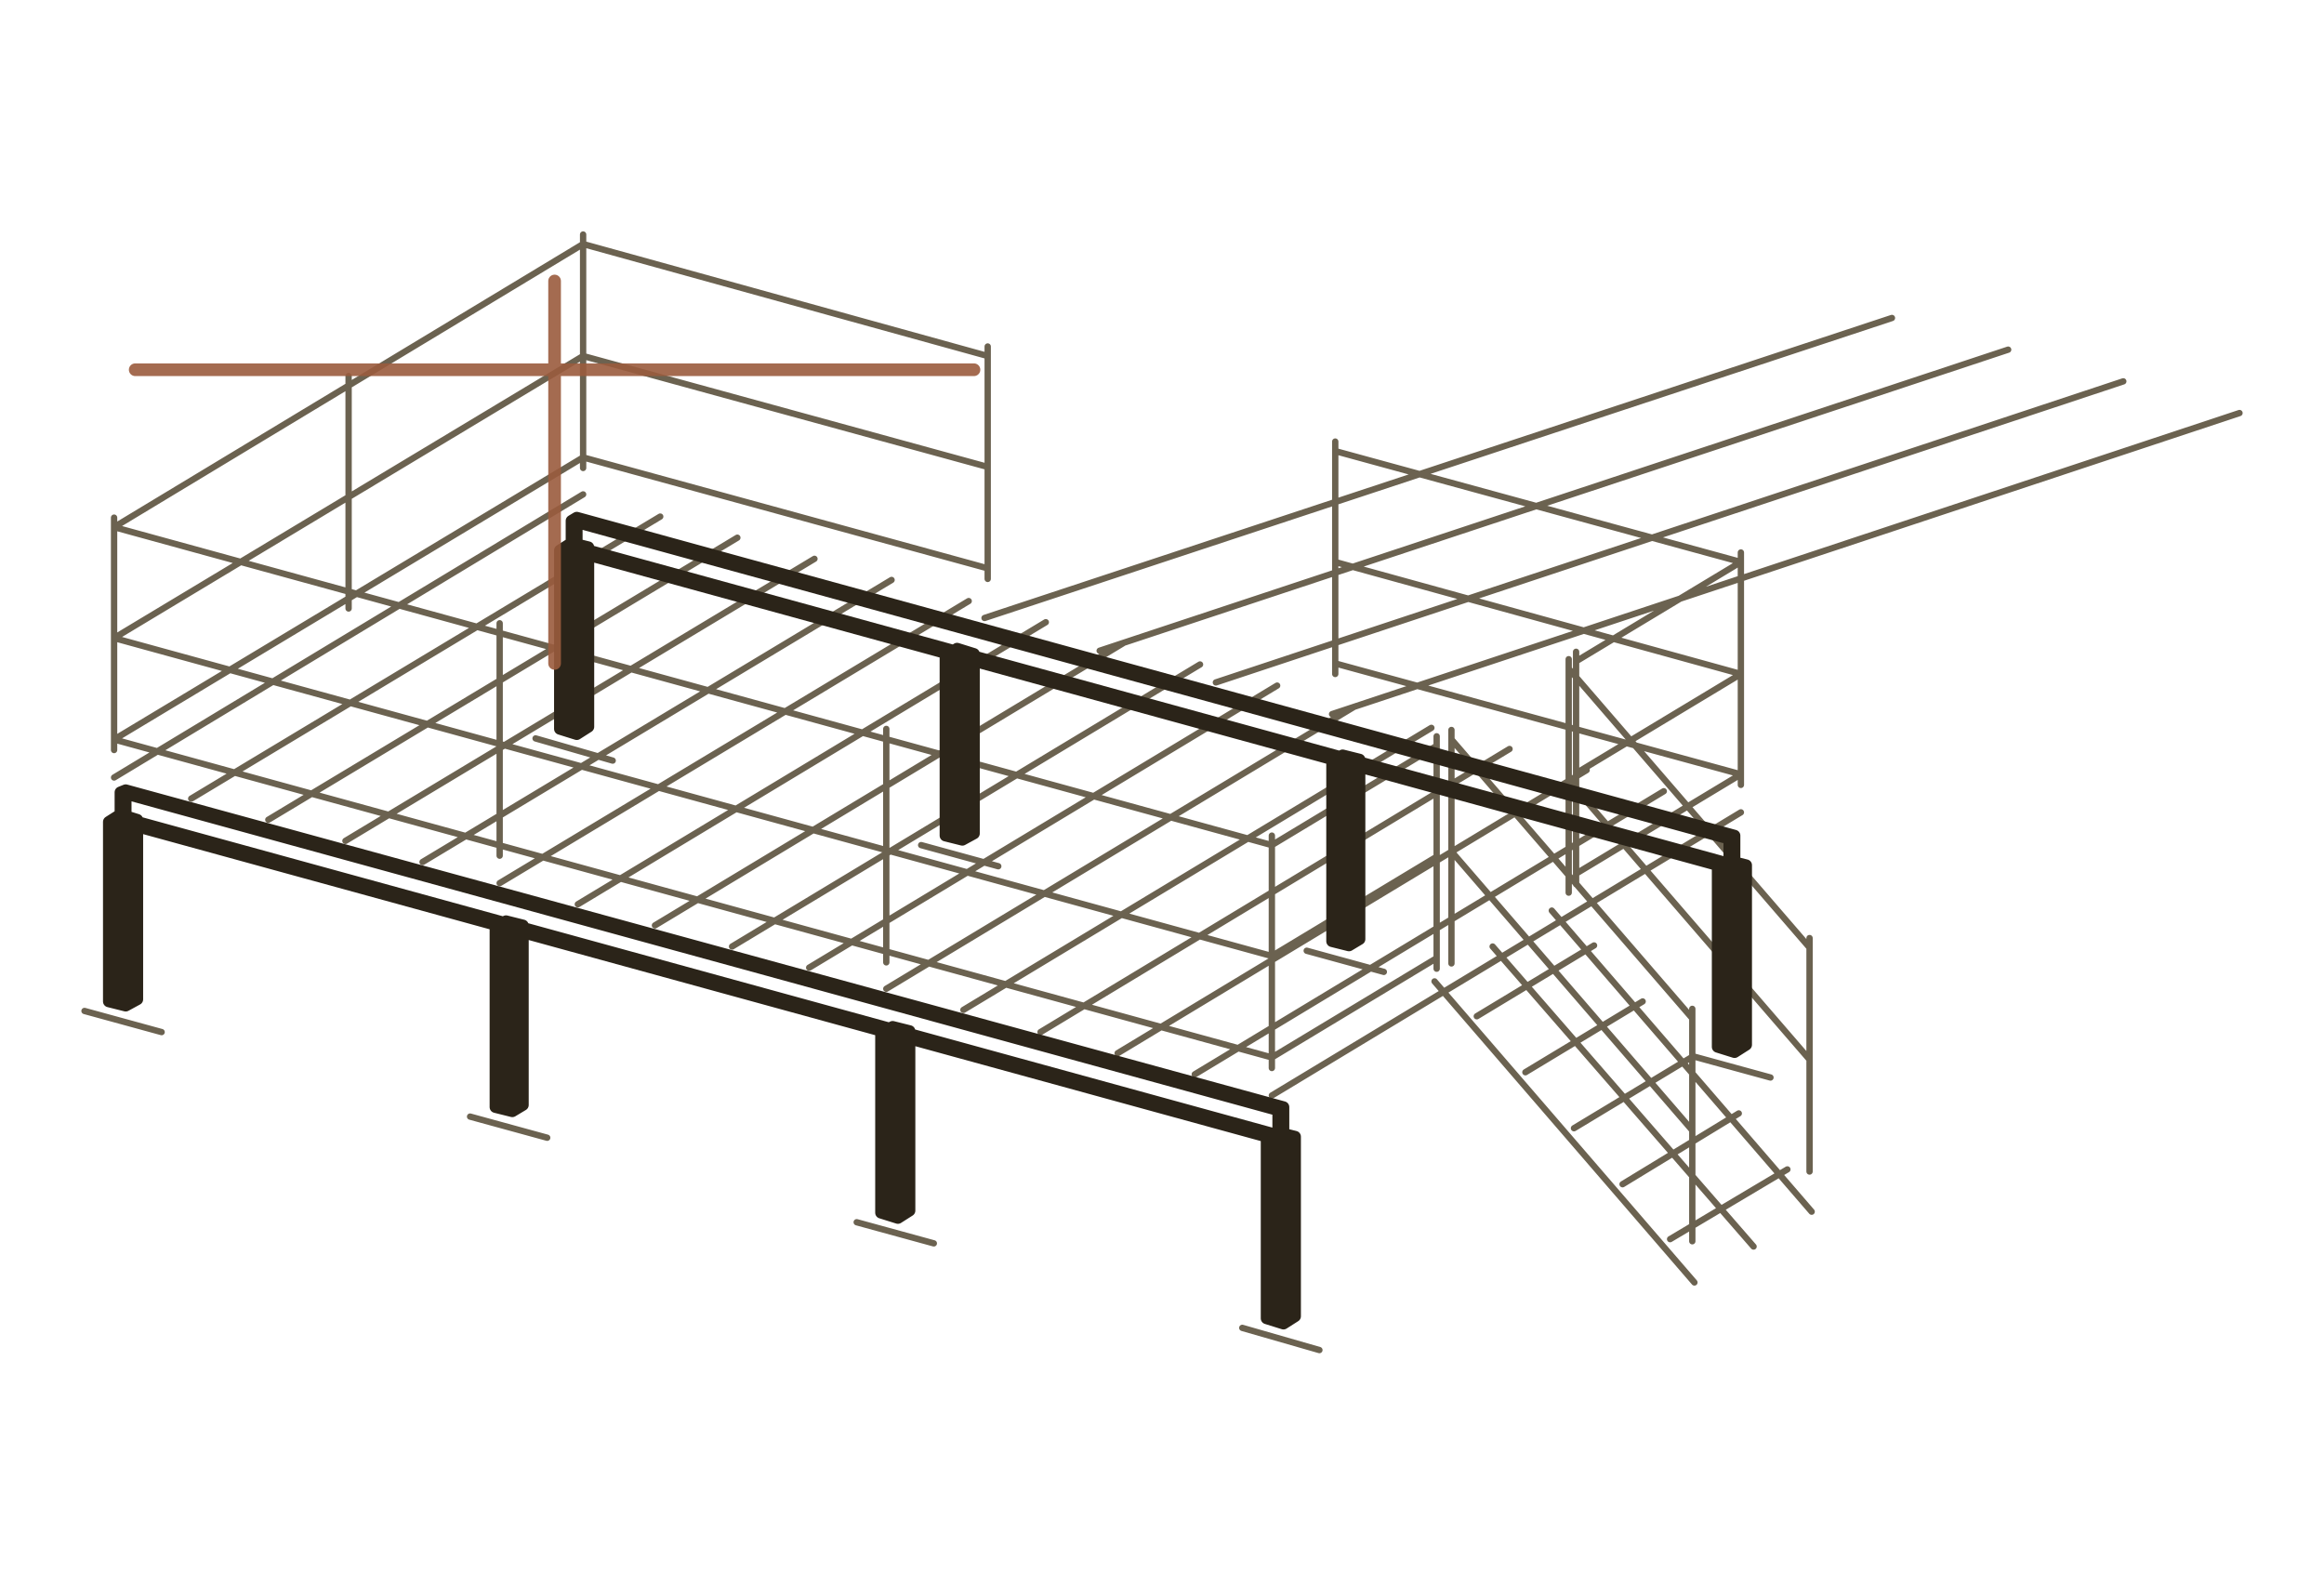
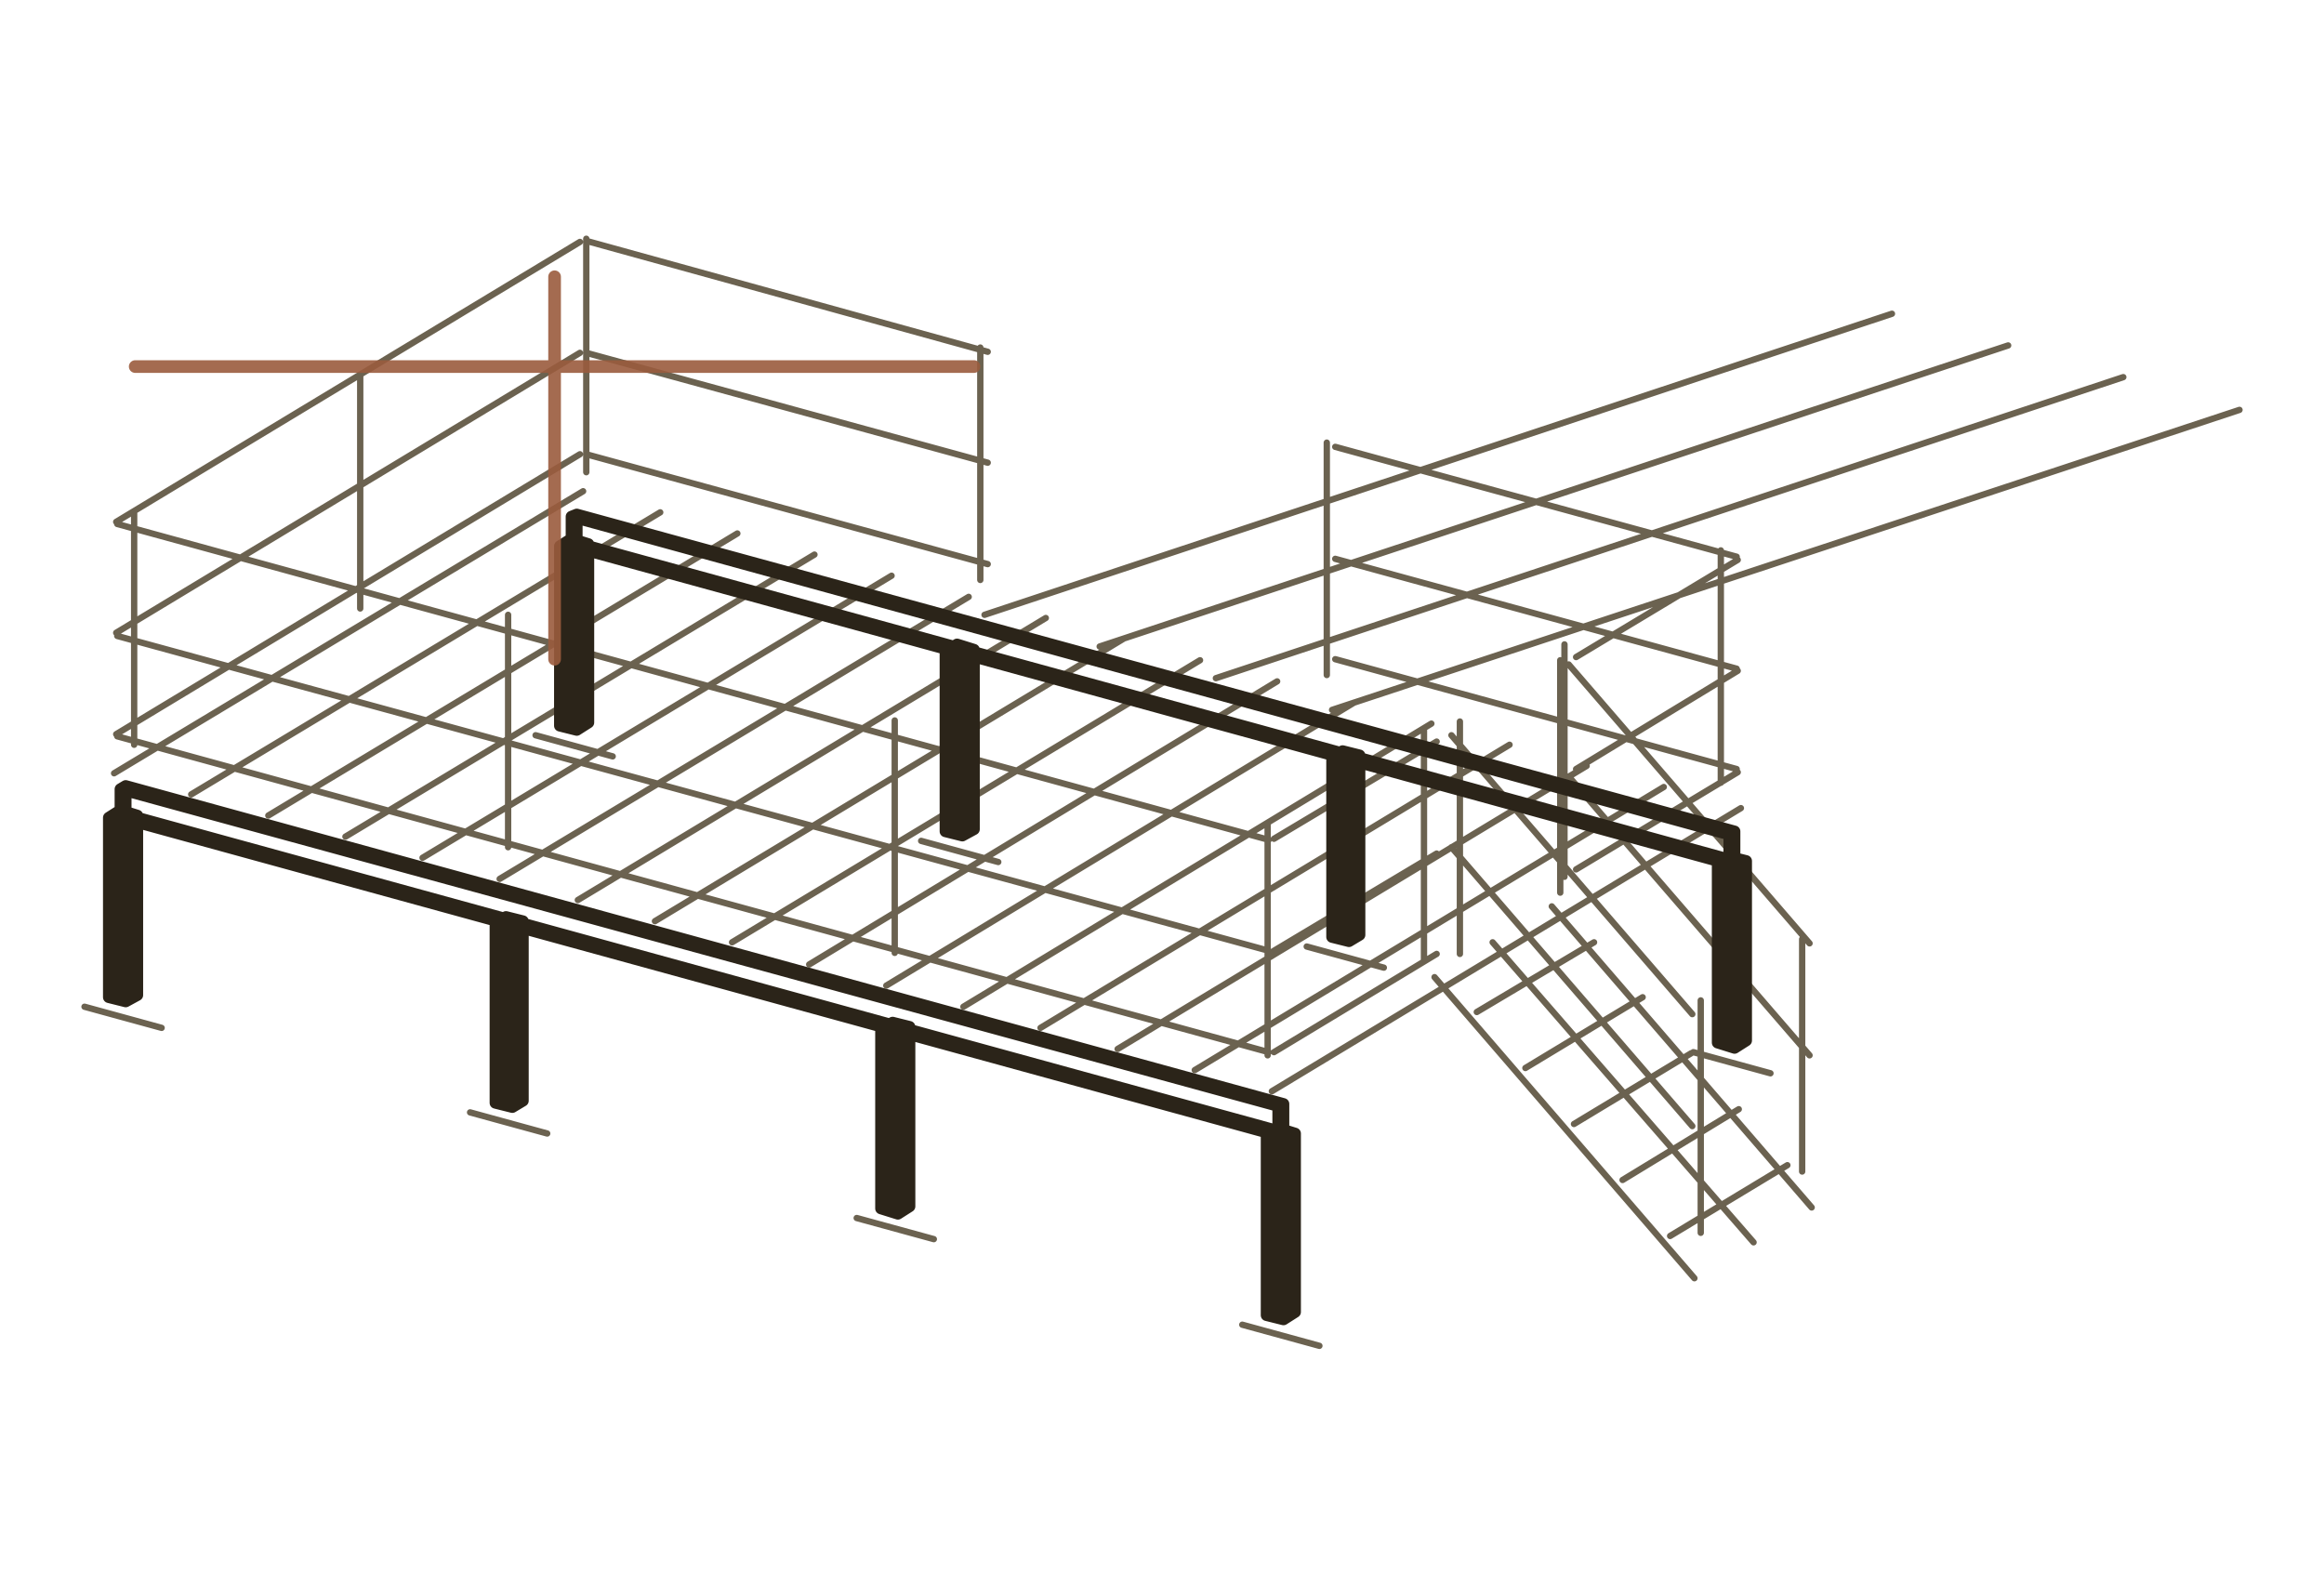
<svg xmlns="http://www.w3.org/2000/svg" viewBox="0 0 220 150" width="220" height="150" role="img">
  <g fill="none" stroke="#6b6250" stroke-width="0.6" stroke-linecap="round">
-     <path d="M50.7 69.9L58 72M8 95.7L15.3 97.7M87.2 80L94.5 82M44.5 105.7L51.8 107.7M123.7 90L131 92M81.1 115.7L88.4 117.7M160.3 100L167.6 102M117.6 125.7L124.9 127.8M10.8 73.6L55.2 46.8M18.1 75.6L62.5 48.9M25.4 77.6L69.8 50.9M32.7 79.6L77.1 52.9M40 81.6L84.4 54.9M47.3 83.6L91.7 56.9M54.7 85.6L99 58.9M62 87.6L106.3 60.9M69.3 89.6L113.6 62.9M76.6 91.6L120.9 64.9M83.9 93.6L128.2 66.9M91.2 95.6L135.5 68.9M98.5 97.7L142.9 70.9M105.8 99.7L150.2 72.9M113.1 101.7L157.5 74.9M120.4 103.7L164.8 76.9M55.2 44.3L55.2 22.2M93.5 54.8L93.5 32.8M55.2 23.1L93.5 33.7M55.2 33.7L93.5 44.2M55.2 43.3L93.5 53.8M126.4 63.8L126.4 41.8M164.8 74.3L164.8 52.3M126.4 42.7L164.8 53.2M126.4 53.2L164.8 63.8M126.4 62.8L164.8 73.3M149.2 83.7L149.2 61.7M164.8 53.2L149.2 62.6M164.8 63.8L149.2 73.2M164.8 73.3L149.2 82.7M136 91.7L136 69.7M120.4 101.1L120.4 79.1M136 70.6L120.4 80M136 81.1L120.4 90.5M136 90.7L120.4 100.1M83.9 91.1L83.9 69M47.3 81L47.3 59M10.8 71L10.8 49M120.4 80L10.8 49.9M120.4 90.5L10.8 60.4M120.4 100.1L10.8 70M33 57.6L33 35.6M10.8 49.9L55.2 23.1M10.8 60.4L55.2 33.7M10.8 70L55.2 43.3M93.2 58.5L179.1 30.1M104.1 61.6L190.1 33.1M115.1 64.6L201 36.1M126.1 67.6L212 39.1M160.4 121.4L135.8 92.9M166 118L141.3 89.6M171.5 114.7L146.9 86.2M158.1 117.3L169.2 110.7M153.6 112.1L164.6 105.4M149 106.8L160.1 100.1M144.4 101.5L155.5 94.8M139.8 96.2L150.9 89.5M160.2 117.5L160.2 95.5M137.4 91.2L137.4 69.1M160.2 96.4L137.4 70M160.2 107L137.4 80.6M171.3 110.9L171.3 88.8M148.5 84.5L148.5 62.4M171.3 89.7L148.5 63.3M171.3 100.3L148.5 73.9" />
+     <path d="M50.7 69.6L58 71.6M8 95.3L15.3 97.3M87.2 79.6L94.5 81.6M44.5 105.3L51.8 107.3M123.7 89.6L131 91.6M81.1 115.3L88.4 117.3M160.3 99.6L167.6 101.6M117.6 125.4L124.9 127.4M10.8 73.2L55.2 46.5M18.1 75.2L62.5 48.5M25.4 77.2L69.8 50.5M32.7 79.2L77.1 52.5M40 81.2L84.4 54.5M47.3 83.2L91.7 56.5M54.7 85.2L99 58.5M62 87.2L106.3 60.5M69.3 89.2L113.6 62.5M76.6 91.3L120.9 64.5M83.9 93.3L128.2 66.5M91.2 95.3L135.5 68.5M98.5 97.3L142.9 70.5M105.8 99.3L150.2 72.5M113.1 101.3L157.5 74.5M120.4 103.3L164.8 76.5M55.5 44.7L55.5 22.6M92.8 54.9L92.8 32.9M55.5 22.8L93.5 33.3M55.5 33.4L93.5 43.8M55.5 43L93.5 53.4M125.6 63.9L125.6 41.9M162.9 74.1L162.9 52.1M126.4 42.3L164.4 52.7M126.4 52.9L164.4 63.3M126.4 62.4L164.4 72.8M148.1 83L148.1 61M164.5 53L149.2 62.2M164.5 63.5L149.2 72.8M164.5 73.1L149.2 82.3M134.8 91L134.8 69M120 99.9L120 77.9M136 70.2L120.6 79.4M136 80.8L120.6 90M136 90.3L120.6 99.6M84.7 90.2L84.7 68.2M48.1 80.2L48.1 58.2M12.7 70.5L12.7 48.5M120.1 79.5L11.1 49.6M120.1 90L11.1 60.2M120.1 99.6L11.1 69.7M34.1 57.6L34.1 35.5M11 49.4L54.9 22.9M11 59.9L54.9 33.4M11 69.5L54.9 43M93.2 58.2L179.1 29.7M104.1 61.2L190.1 32.7M115.1 64.2L201 35.7M126.1 67.2L212 38.8M160.4 121L135.8 92.5M166 117.6L141.3 89.2M171.5 114.3L146.9 85.8M158.1 117L169.2 110.3M153.6 111.7L164.6 105M149 106.4L160.1 99.7M144.4 101.1L155.5 94.4M139.8 95.8L150.9 89.2M161 116.7L161 94.7M138.2 90.3L138.2 68.3M160.2 96L137.4 69.6M160.2 106.6L137.4 80.2M170.6 110.9L170.6 88.9M147.7 84.5L147.7 62.5M171.3 89.3L148.5 62.9M171.3 99.9L148.5 73.5" />
  </g>
  <g fill="none" stroke="#2b2419" stroke-width="1.1" stroke-linecap="round">
-     <path d="M55.7 68.8L54.6 69.5M54.1 68.4L53 69M55.7 51.8L54.6 52.5M54.1 51.4L53 52.1M55.7 68.8L54.1 68.4M54.6 69.5L53 69M55.7 51.8L54.1 51.4M54.6 52.5L53 52.1M55.7 68.8L55.7 51.8M54.6 69.5L54.6 52.5M54.1 68.4L54.1 51.4M53 69L53 52.1M13 94.6L11.9 95.2M11.4 94.1L10.3 94.8M13 77.6L11.9 78.2M11.4 77.1L10.3 77.8M13 94.6L11.4 94.1M11.9 95.2L10.3 94.8M13 77.6L11.4 77.1M11.9 78.2L10.3 77.8M13 94.6L13 77.6M11.9 95.2L11.9 78.2M11.4 94.1L11.4 77.1M10.3 94.8L10.3 77.8M92.2 78.9L91.1 79.5M90.6 78.4L89.5 79.1M92.2 61.9L91.1 62.5M90.6 61.4L89.5 62.1M92.2 78.9L90.6 78.4M91.1 79.5L89.5 79.1M92.2 61.9L90.6 61.4M91.1 62.5L89.5 62.1M92.2 78.9L92.2 61.9M91.1 79.5L91.1 62.5M90.6 78.4L90.6 61.4M89.5 79.1L89.5 62.1M49.5 104.6L48.5 105.2M47.9 104.1L46.9 104.8M49.5 87.6L48.5 88.2M47.9 87.2L46.9 87.8M49.5 104.6L47.9 104.1M48.5 105.2L46.9 104.8M49.5 87.6L47.9 87.2M48.5 88.2L46.9 87.8M49.5 104.6L49.5 87.6M48.5 105.2L48.5 88.2M47.9 104.1L47.9 87.2M46.9 104.8L46.9 87.8M128.7 88.9L127.7 89.5M127.1 88.4L126.1 89.1M128.7 71.9L127.7 72.5M127.1 71.5L126.1 72.1M128.7 88.9L127.1 88.4M127.7 89.5L126.1 89.1M128.7 71.9L127.1 71.5M127.7 72.5L126.1 72.1M128.7 88.9L128.7 71.9M127.7 89.5L127.7 72.5M127.1 88.4L127.1 71.5M126.1 89.1L126.1 72.1M86.1 114.6L85 115.3M84.5 114.2L83.4 114.8M86.1 97.6L85 98.3M84.5 97.2L83.4 97.8M86.1 114.6L84.5 114.2M85 115.3L83.4 114.8M86.1 97.6L84.5 97.2M85 98.3L83.4 97.8M86.1 114.6L86.1 97.6M85 115.3L85 98.3M84.5 114.2L84.5 97.2M83.4 114.8L83.4 97.8M165.3 98.9L164.2 99.6M163.7 98.5L162.6 99.1M165.3 81.9L164.2 82.6M163.7 81.5L162.6 82.1M165.3 98.9L163.7 98.5M164.2 99.6L162.6 99.1M165.3 81.9L163.7 81.5M164.2 82.6L162.6 82.1M165.3 98.9L165.3 81.9M164.2 99.6L164.2 82.6M163.7 98.5L163.7 81.5M162.6 99.1L162.6 82.1M122.6 124.6L121.5 125.3M121 124.2L119.9 124.8M122.6 107.6L121.5 108.3M121 107.2L119.9 107.9M122.6 124.6L121 124.2M121.5 125.3L119.9 124.8M122.6 107.6L121 107.2M121.5 108.3L119.9 107.9M122.6 124.6L122.6 107.6M121.5 125.3L121.5 108.3M121 124.2L121 107.2M119.9 124.8L119.9 107.9M54.6 51.8L54.1 52.1M54.6 49L54.1 49.3M164.2 81.9L163.7 82.2M164.2 79.1L163.7 79.4M54.6 51.8L54.6 49M54.1 52.1L54.1 49.3M164.2 81.9L164.2 79.1M163.7 82.2L163.7 79.4M54.6 51.8L164.2 81.9M54.1 52.1L163.7 82.2M54.6 49L164.2 79.1M54.1 49.3L163.7 79.4M11.9 77.5L11.4 77.8M11.9 74.8L11.4 75M121.5 107.6L121 107.9M121.5 104.8L121 105.1M11.9 77.5L11.9 74.8M11.4 77.8L11.4 75M121.5 107.6L121.5 104.8M121 107.9L121 105.1M11.9 77.5L121.5 107.6M11.4 77.8L121 107.9M11.9 74.8L121.5 104.8M11.4 75L121 105.1" />
+     <path d="M55.7 68.4L54.6 69.1M54.1 68L53 68.7M55.7 51.5L54.6 52.1M54.1 51L53 51.7M55.7 68.4L54.1 68M54.6 69.1L53 68.7M55.7 51.5L54.1 51M54.6 52.1L53 51.7M55.7 68.4L55.7 51.5M54.6 69.1L54.6 52.1M54.1 68L54.1 51M53 68.7L53 51.7M13 94.2L11.9 94.8M11.4 93.7L10.3 94.4M13 77.2L11.9 77.8M11.4 76.7L10.3 77.4M13 94.2L11.4 93.7M11.9 94.8L10.3 94.4M13 77.2L11.4 76.7M11.9 77.8L10.3 77.4M13 94.2L13 77.2M11.9 94.8L11.9 77.8M11.4 93.7L11.4 76.7M10.3 94.4L10.3 77.4M92.2 78.5L91.1 79.1M90.6 78L89.5 78.7M92.2 61.5L91.1 62.1M90.6 61L89.5 61.7M92.2 78.5L90.6 78M91.1 79.1L89.5 78.7M92.2 61.5L90.6 61M91.1 62.1L89.5 61.7M92.2 78.5L92.2 61.5M91.1 79.1L91.1 62.1M90.6 78L90.6 61M89.5 78.7L89.5 61.7M49.5 104.2L48.5 104.8M47.9 103.8L46.9 104.4M49.5 87.2L48.5 87.9M47.9 86.8L46.9 87.4M49.5 104.2L47.9 103.8M48.5 104.8L46.9 104.4M49.5 87.2L47.9 86.8M48.5 87.9L46.9 87.4M49.5 104.2L49.5 87.2M48.5 104.8L48.5 87.9M47.9 103.8L47.9 86.8M46.9 104.4L46.9 87.4M128.7 88.5L127.7 89.1M127.1 88L126.1 88.7M128.7 71.5L127.7 72.2M127.1 71.1L126.1 71.7M128.7 88.5L127.1 88M127.7 89.1L126.1 88.7M128.7 71.5L127.1 71.1M127.7 72.2L126.1 71.7M128.7 88.5L128.7 71.5M127.7 89.1L127.7 72.2M127.1 88L127.1 71.1M126.1 88.7L126.1 71.7M86.1 114.2L85 114.9M84.5 113.8L83.4 114.4M86.1 97.2L85 97.9M84.5 96.8L83.4 97.4M86.1 114.2L84.5 113.8M85 114.9L83.4 114.4M86.1 97.2L84.5 96.8M85 97.9L83.4 97.4M86.1 114.2L86.1 97.2M85 114.9L85 97.9M84.5 113.8L84.5 96.8M83.4 114.4L83.4 97.4M165.3 98.5L164.2 99.2M163.7 98.1L162.6 98.7M165.3 81.5L164.2 82.2M163.7 81.1L162.6 81.7M165.3 98.5L163.7 98.1M164.2 99.2L162.6 98.7M165.3 81.5L163.7 81.1M164.2 82.2L162.6 81.7M165.3 98.5L165.3 81.5M164.2 99.2L164.2 82.2M163.7 98.1L163.7 81.1M162.6 98.7L162.6 81.7M122.6 124.2L121.5 124.9M121 123.8L119.9 124.5M122.6 107.3L121.5 107.9M121 106.8L119.9 107.5M122.6 124.2L121 123.8M121.5 124.9L119.9 124.5M122.6 107.3L121 106.8M121.5 107.9L119.9 107.5M122.6 124.2L122.6 107.3M121.5 124.9L121.5 107.9M121 123.8L121 106.8M119.9 124.5L119.9 107.5M54.6 51.4L54.1 51.7M54.6 48.7L54.1 48.9M164.2 81.5L163.7 81.8M164.2 78.7L163.7 79M54.6 51.4L54.6 48.7M54.1 51.7L54.1 48.9M164.2 81.5L164.2 78.7M163.7 81.8L163.7 79M54.6 51.4L164.2 81.5M54.1 51.7L163.7 81.8M54.6 48.7L164.2 78.7M54.1 48.9L163.7 79M11.9 77.1L11.4 77.4M11.9 74.4L11.4 74.7M121.5 107.2L121 107.5M121.5 104.5L121 104.7M11.9 77.1L11.9 74.4M11.4 77.4L11.4 74.7M121.5 107.2L121.5 104.5M121 107.5L121 104.7M11.9 77.1L121.5 107.2M11.4 77.4L121 107.5M11.9 74.4L121.5 104.5M11.4 74.7L121 104.7" />
  </g>
  <g fill="none" stroke="#9a5b3d" stroke-width="1.2" stroke-linecap="round" opacity="0.9">
-     <path d="M52.5 62.8L52.5 26.6M12.8 35L92.2 35" />
+     <path d="M52.5 62.4L52.5 26.2M12.8 34.7L92.2 34.7" />
  </g>
</svg>
